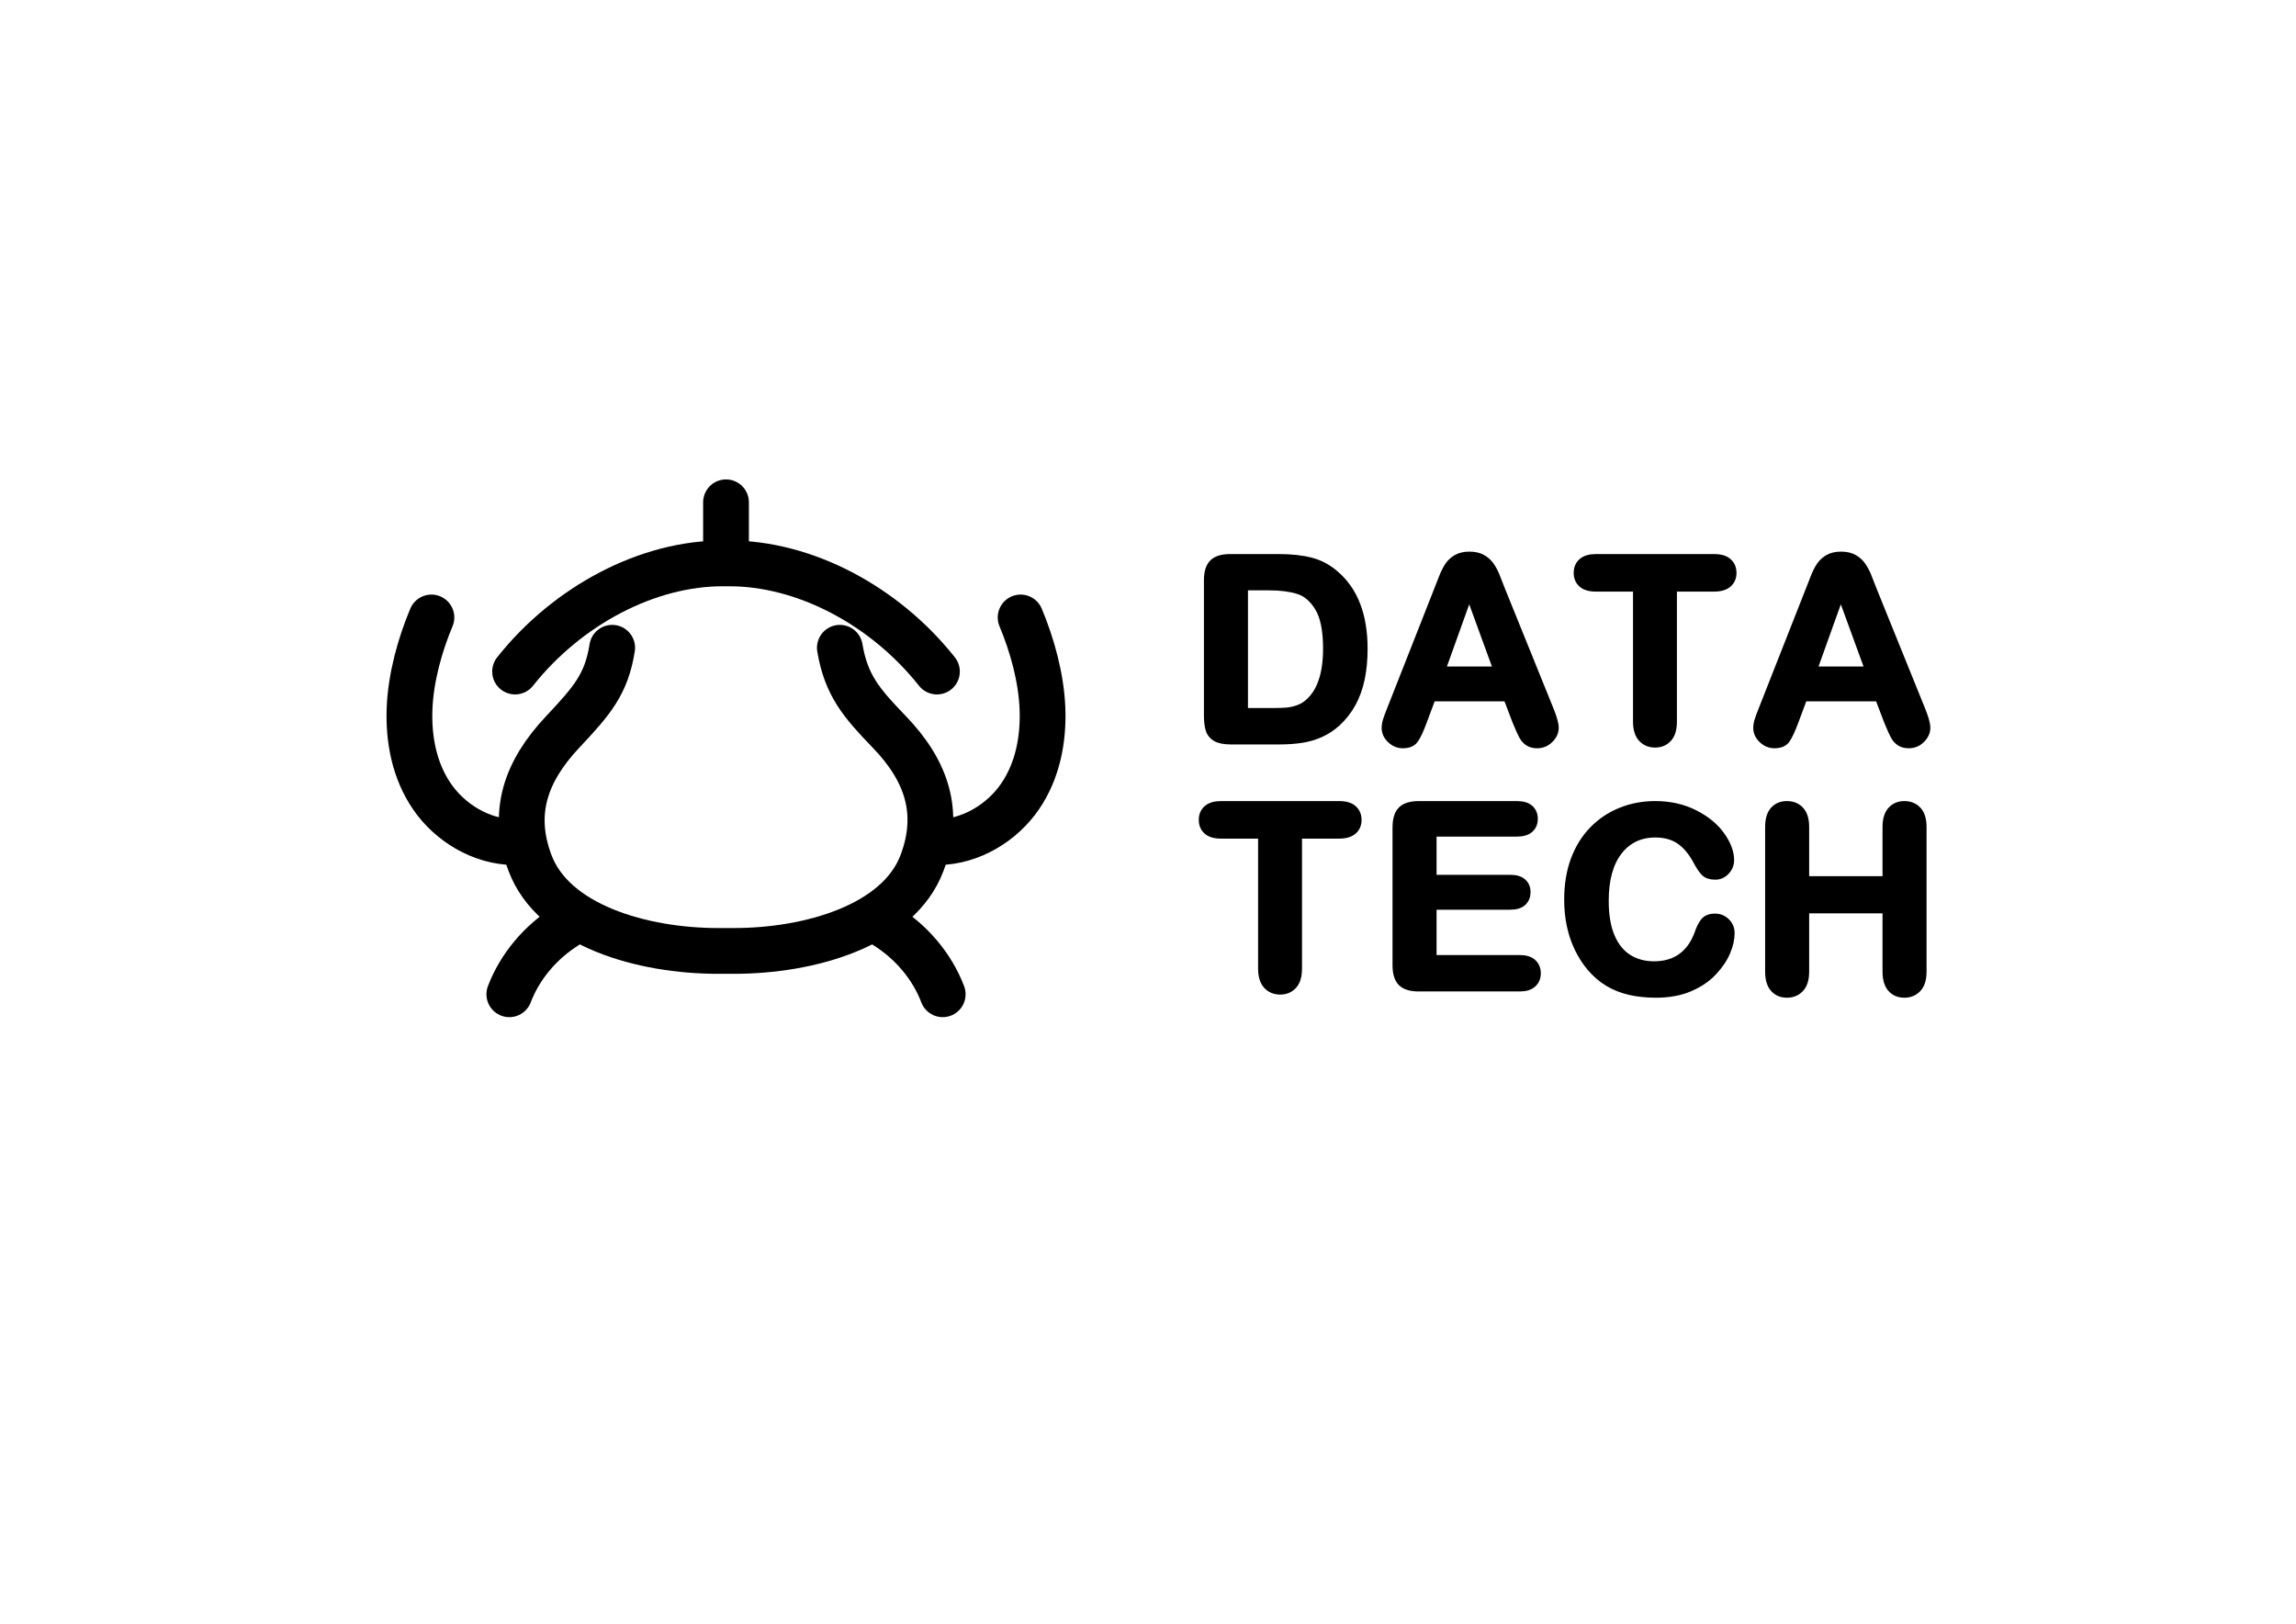
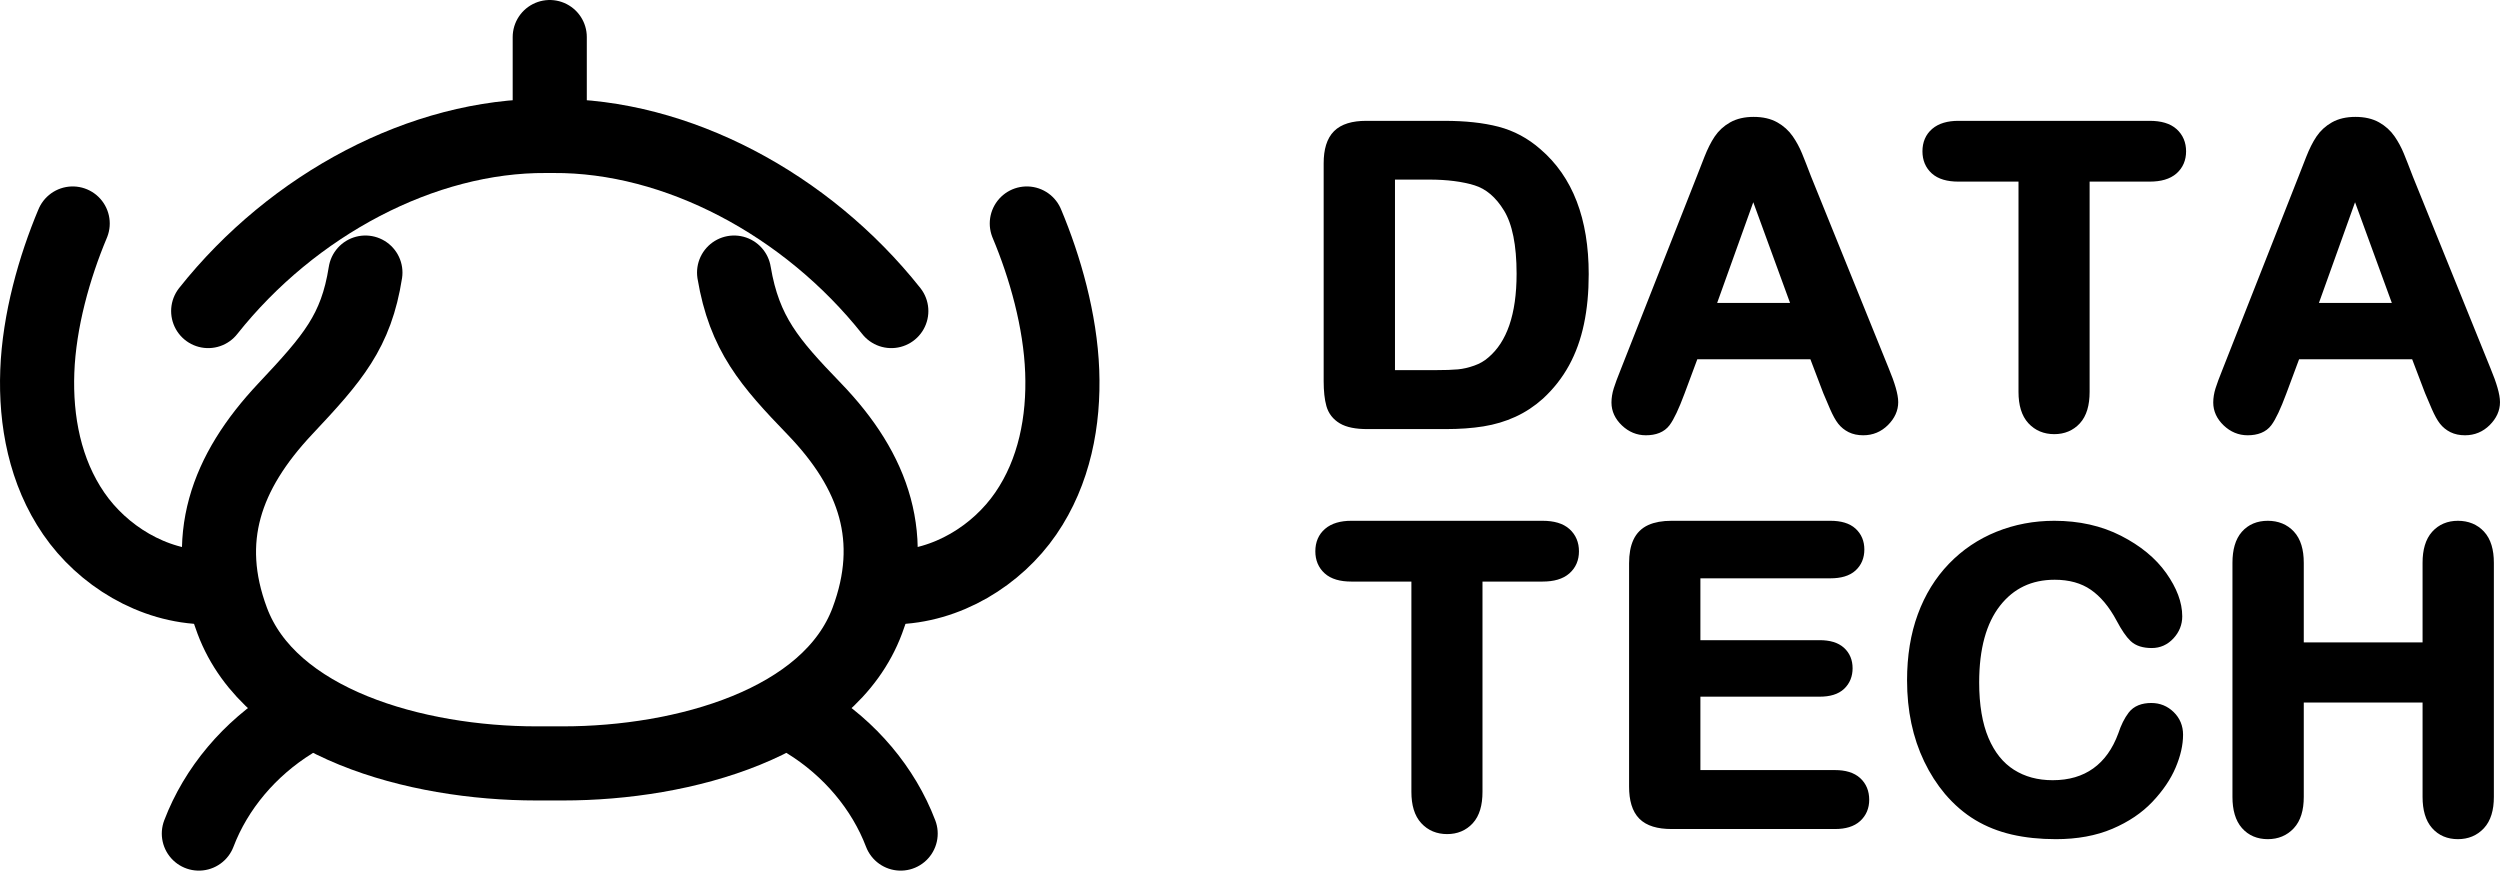
- <svg xmlns="http://www.w3.org/2000/svg" viewBox="0.0 0.0 1122.52 793.701" version="1.1" id="svg1">
+ <svg xmlns="http://www.w3.org/2000/svg" width="199.7mm" height="69.546mm" viewBox="0 0 754.771 262.852" version="1.1" id="svg1">
  <defs id="defs1">
    <clipPath clipPathUnits="userSpaceOnUse" id="clipPath74">
      <path d="M 0,841.89 H 595.276 V 0 H 0 Z" transform="translate(-142.8291,-386.5353)" id="path74" />
    </clipPath>
    <clipPath clipPathUnits="userSpaceOnUse" id="clipPath76">
      <path d="M 0,841.89 H 595.276 V 0 H 0 Z" transform="translate(-142.8291,-386.5353)" id="path76" />
    </clipPath>
    <clipPath clipPathUnits="userSpaceOnUse" id="clipPath78">
      <path d="M 0,841.89 H 595.276 V 0 H 0 Z" transform="translate(-163.1855,-377.5392)" id="path78" />
    </clipPath>
    <clipPath clipPathUnits="userSpaceOnUse" id="clipPath80">
      <path d="M 0,841.89 H 595.276 V 0 H 0 Z" transform="translate(-163.1855,-377.5392)" id="path80" />
    </clipPath>
    <clipPath clipPathUnits="userSpaceOnUse" id="clipPath82">
      <path d="M 0,841.89 H 595.276 V 0 H 0 Z" transform="translate(-189.0937,-386.3986)" id="path82" />
    </clipPath>
    <clipPath clipPathUnits="userSpaceOnUse" id="clipPath84">
      <path d="M 0,841.89 H 595.276 V 0 H 0 Z" transform="translate(-196.5996,-377.5392)" id="path84" />
    </clipPath>
    <clipPath clipPathUnits="userSpaceOnUse" id="clipPath86">
      <path d="M 0,841.89 H 595.276 V 0 H 0 Z" transform="translate(-196.5996,-377.5392)" id="path86" />
    </clipPath>
    <clipPath clipPathUnits="userSpaceOnUse" id="clipPath88">
      <path d="M 0,841.89 H 595.276 V 0 H 0 Z" transform="translate(-152.0371,-359.4181)" id="path88" />
    </clipPath>
    <clipPath clipPathUnits="userSpaceOnUse" id="clipPath90">
      <path d="M 0,841.89 H 595.276 V 0 H 0 Z" transform="translate(-169.7285,-359.4659)" id="path90" />
    </clipPath>
    <clipPath clipPathUnits="userSpaceOnUse" id="clipPath92">
      <path d="M 0,841.89 H 595.276 V 0 H 0 Z" transform="translate(-191.0425,-348.8839)" id="path92" />
    </clipPath>
    <clipPath clipPathUnits="userSpaceOnUse" id="clipPath94">
      <path d="M 0,841.89 H 595.276 V 0 H 0 Z" transform="translate(-197.8354,-360.4777)" id="path94" />
    </clipPath>
    <clipPath clipPathUnits="userSpaceOnUse" id="clipPath96">
      <path d="M 0,841.89 H 595.276 V 0 H 0 Z" transform="translate(-61.9844,-358.8234)" id="path96" />
    </clipPath>
    <clipPath clipPathUnits="userSpaceOnUse" id="clipPath98">
      <path d="M 0,841.89 H 595.276 V 0 H 0 Z" transform="translate(-67.8057,-349.7501)" id="path98" />
    </clipPath>
    <clipPath clipPathUnits="userSpaceOnUse" id="clipPath100">
      <path d="M 0,841.89 H 595.276 V 0 H 0 Z" transform="translate(-97.5708,-380.0568)" id="path100" />
    </clipPath>
    <clipPath clipPathUnits="userSpaceOnUse" id="clipPath102">
      <path d="M 0,841.89 H 595.276 V 0 H 0 Z" transform="translate(-108.2866,-358.8234)" id="path102" />
    </clipPath>
    <clipPath clipPathUnits="userSpaceOnUse" id="clipPath104">
      <path d="M 0,841.89 H 595.276 V 0 H 0 Z" transform="translate(-102.4653,-349.7501)" id="path104" />
    </clipPath>
    <clipPath clipPathUnits="userSpaceOnUse" id="clipPath106">
      <path d="M 0,841.89 H 595.276 V 0 H 0 Z" transform="translate(-108.1768,-377.4611)" id="path106" />
    </clipPath>
    <clipPath clipPathUnits="userSpaceOnUse" id="clipPath108">
      <path d="M 0,841.89 H 595.276 V 0 H 0 Z" transform="translate(-85.1353,-389.9972)" id="path108" />
    </clipPath>
  </defs>
-   <g id="layer1">
+   <g id="layer1" transform="translate(-188.9764,-234.352)">
    <path id="path73" d="m 0,0 v -13.604 h 3.075 c 0.676,0 1.203,0.018 1.586,0.054 0.383,0.036 0.779,0.128 1.19,0.274 0.41,0.145 0.765,0.35 1.066,0.615 1.359,1.149 2.037,3.127 2.037,5.934 0,1.978 -0.299,3.459 -0.894,4.444 -0.598,0.984 -1.334,1.61 -2.209,1.88 C 4.976,-0.135 3.919,0 2.679,0 Z m -1.572,3.213 h 5.29 c 1.377,0 2.556,-0.128 3.541,-0.383 0.984,-0.256 1.879,-0.734 2.679,-1.435 2.088,-1.788 3.131,-4.503 3.131,-8.149 0,-1.203 -0.103,-2.302 -0.314,-3.295 -0.209,-0.994 -0.533,-1.889 -0.971,-2.687 -0.437,-0.798 -0.998,-1.511 -1.681,-2.14 -0.538,-0.483 -1.125,-0.87 -1.764,-1.162 -0.637,-0.292 -1.324,-0.497 -2.057,-0.615 -0.734,-0.118 -1.56,-0.178 -2.482,-0.178 h -5.29 c -0.739,0 -1.295,0.111 -1.668,0.335 -0.374,0.224 -0.618,0.538 -0.732,0.943 -0.114,0.406 -0.171,0.932 -0.171,1.579 V 0.725 c 0,0.875 0.196,1.507 0.588,1.9 0.392,0.392 1.026,0.588 1.901,0.588" style="fill:#000000;fill-opacity:1;fill-rule:nonzero;stroke:none" transform="matrix(4.475438,0,0,-4.475438,608.4543,286.8943)" clip-path="url(#clipPath74)" />
    <path id="path75" d="m 0,0 v -13.604 h 3.075 c 0.676,0 1.203,0.018 1.586,0.054 0.383,0.036 0.779,0.128 1.19,0.274 0.41,0.145 0.765,0.35 1.066,0.615 1.359,1.149 2.037,3.127 2.037,5.934 0,1.978 -0.299,3.459 -0.894,4.444 -0.598,0.984 -1.334,1.61 -2.209,1.88 C 4.976,-0.135 3.919,0 2.679,0 Z m -1.572,3.213 h 5.29 c 1.377,0 2.556,-0.128 3.541,-0.383 0.984,-0.256 1.879,-0.734 2.679,-1.435 2.088,-1.788 3.131,-4.503 3.131,-8.149 0,-1.203 -0.103,-2.302 -0.314,-3.295 -0.209,-0.994 -0.533,-1.889 -0.971,-2.687 -0.437,-0.798 -0.998,-1.511 -1.681,-2.14 -0.538,-0.483 -1.125,-0.87 -1.764,-1.162 -0.637,-0.292 -1.324,-0.497 -2.057,-0.615 -0.734,-0.118 -1.56,-0.178 -2.482,-0.178 h -5.29 c -0.739,0 -1.295,0.111 -1.668,0.335 -0.374,0.224 -0.618,0.538 -0.732,0.943 -0.114,0.406 -0.171,0.932 -0.171,1.579 V 0.725 c 0,0.875 0.196,1.507 0.588,1.9 0.392,0.392 1.026,0.588 1.901,0.588 z" style="fill:none;stroke:#000000;stroke-width:0.75;stroke-linecap:butt;stroke-linejoin:miter;stroke-miterlimit:10;stroke-dasharray:none;stroke-opacity:1" transform="matrix(4.475438,0,0,-4.475438,608.4543,286.8943)" clip-path="url(#clipPath76)" />
    <path id="path77" d="M 0,0 H 5.988 L 2.967,8.271 Z M 8.039,-5.565 7.082,-3.05 h -8.148 l -0.957,-2.57 c -0.374,-1.003 -0.693,-1.68 -0.957,-2.03 -0.265,-0.351 -0.698,-0.527 -1.299,-0.527 -0.511,0 -0.962,0.188 -1.354,0.561 -0.391,0.374 -0.588,0.798 -0.588,1.271 0,0.274 0.046,0.556 0.137,0.848 0.091,0.292 0.241,0.697 0.451,1.217 l 5.127,13.016 c 0.146,0.373 0.321,0.823 0.527,1.347 0.205,0.523 0.423,0.959 0.656,1.306 0.232,0.345 0.538,0.626 0.916,0.84 0.378,0.214 0.845,0.322 1.401,0.322 0.566,0 1.037,-0.108 1.415,-0.322 0.378,-0.214 0.684,-0.49 0.916,-0.827 0.233,-0.338 0.429,-0.7 0.588,-1.087 C 6.072,9.928 6.275,9.41 6.521,8.764 l 5.237,-12.935 c 0.41,-0.984 0.615,-1.7 0.615,-2.146 0,-0.465 -0.193,-0.891 -0.581,-1.279 -0.388,-0.386 -0.854,-0.581 -1.401,-0.581 -0.32,0 -0.593,0.058 -0.821,0.171 -0.227,0.114 -0.419,0.269 -0.574,0.465 -0.155,0.196 -0.321,0.497 -0.499,0.902 -0.178,0.406 -0.33,0.764 -0.458,1.074" style="fill:#000000;fill-opacity:1;fill-rule:nonzero;stroke:none" transform="matrix(4.475438,0,0,-4.475438,705.0123,327.4923)" clip-path="url(#clipPath78)" />
    <path id="path79" d="M 0,0 H 5.988 L 2.967,8.271 Z M 8.039,-5.565 7.082,-3.05 h -8.148 l -0.957,-2.57 c -0.374,-1.003 -0.693,-1.68 -0.957,-2.03 -0.265,-0.351 -0.698,-0.527 -1.299,-0.527 -0.511,0 -0.962,0.188 -1.354,0.561 -0.391,0.374 -0.588,0.798 -0.588,1.271 0,0.274 0.046,0.556 0.137,0.848 0.091,0.292 0.241,0.697 0.451,1.217 l 5.127,13.016 c 0.146,0.373 0.321,0.823 0.527,1.347 0.205,0.523 0.423,0.959 0.656,1.306 0.232,0.345 0.538,0.626 0.916,0.84 0.378,0.214 0.845,0.322 1.401,0.322 0.566,0 1.037,-0.108 1.415,-0.322 0.378,-0.214 0.684,-0.49 0.916,-0.827 0.233,-0.338 0.429,-0.7 0.588,-1.087 C 6.072,9.928 6.275,9.41 6.521,8.764 l 5.237,-12.935 c 0.41,-0.984 0.615,-1.7 0.615,-2.146 0,-0.465 -0.193,-0.891 -0.581,-1.279 -0.388,-0.386 -0.854,-0.581 -1.401,-0.581 -0.32,0 -0.593,0.058 -0.821,0.171 -0.227,0.114 -0.419,0.269 -0.574,0.465 -0.155,0.196 -0.321,0.497 -0.499,0.902 -0.178,0.406 -0.33,0.764 -0.458,1.074 z" style="fill:none;stroke:#000000;stroke-width:0.75;stroke-linecap:butt;stroke-linejoin:miter;stroke-miterlimit:10;stroke-dasharray:none;stroke-opacity:1" transform="matrix(4.475438,0,0,-4.475438,705.0123,327.4923)" clip-path="url(#clipPath80)" />
    <path id="path81" d="m 0,0 h -4.43 v -14.562 c 0,-0.838 -0.186,-1.46 -0.56,-1.866 -0.374,-0.405 -0.857,-0.608 -1.449,-0.608 -0.602,0 -1.092,0.205 -1.47,0.615 -0.378,0.41 -0.568,1.03 -0.568,1.859 V 0 h -4.429 c -0.693,0 -1.208,0.152 -1.545,0.458 -0.337,0.305 -0.506,0.708 -0.506,1.21 0,0.52 0.176,0.93 0.526,1.23 0.351,0.301 0.86,0.452 1.525,0.452 L 0,3.35 C 0.702,3.35 1.224,3.194 1.565,2.885 1.907,2.574 2.078,2.169 2.078,1.668 2.078,1.166 1.905,0.763 1.559,0.458 1.212,0.152 0.692,0 0,0" style="fill:#000000;fill-opacity:1;fill-rule:nonzero;stroke:#000000;stroke-width:0.75;stroke-linecap:butt;stroke-linejoin:miter;stroke-miterlimit:10;stroke-dasharray:none;stroke-opacity:1" transform="matrix(4.475438,0,0,-4.475438,837.9973,287.5054)" clip-path="url(#clipPath82)" />
    <path id="path83" d="M 0,0 H 5.988 L 2.967,8.271 Z M 8.039,-5.565 7.082,-3.05 h -8.148 l -0.957,-2.57 c -0.374,-1.003 -0.693,-1.68 -0.957,-2.03 -0.265,-0.351 -0.698,-0.527 -1.299,-0.527 -0.511,0 -0.962,0.188 -1.354,0.561 -0.391,0.374 -0.588,0.798 -0.588,1.271 0,0.274 0.046,0.556 0.137,0.848 0.091,0.292 0.241,0.697 0.451,1.217 l 5.127,13.016 c 0.146,0.373 0.321,0.823 0.527,1.347 0.205,0.523 0.423,0.959 0.656,1.306 0.232,0.345 0.538,0.626 0.916,0.84 0.378,0.214 0.845,0.322 1.401,0.322 0.566,0 1.037,-0.108 1.415,-0.322 0.378,-0.214 0.684,-0.49 0.916,-0.827 0.233,-0.338 0.429,-0.7 0.588,-1.087 C 6.072,9.928 6.275,9.41 6.521,8.764 l 5.237,-12.935 c 0.41,-0.984 0.615,-1.7 0.615,-2.146 0,-0.465 -0.193,-0.891 -0.581,-1.279 -0.388,-0.386 -0.854,-0.581 -1.401,-0.581 -0.32,0 -0.593,0.058 -0.821,0.171 -0.227,0.114 -0.419,0.269 -0.574,0.465 -0.155,0.196 -0.321,0.497 -0.499,0.902 -0.178,0.406 -0.33,0.764 -0.458,1.074" style="fill:#000000;fill-opacity:1;fill-rule:nonzero;stroke:none" transform="matrix(4.475438,0,0,-4.475438,885.5597,327.4923)" clip-path="url(#clipPath84)" />
    <path id="path85" d="M 0,0 H 5.988 L 2.967,8.271 Z M 8.039,-5.565 7.082,-3.05 h -8.148 l -0.957,-2.57 c -0.374,-1.003 -0.693,-1.68 -0.957,-2.03 -0.265,-0.351 -0.698,-0.527 -1.299,-0.527 -0.511,0 -0.962,0.188 -1.354,0.561 -0.391,0.374 -0.588,0.798 -0.588,1.271 0,0.274 0.046,0.556 0.137,0.848 0.091,0.292 0.241,0.697 0.451,1.217 l 5.127,13.016 c 0.146,0.373 0.321,0.823 0.527,1.347 0.205,0.523 0.423,0.959 0.656,1.306 0.232,0.345 0.538,0.626 0.916,0.84 0.378,0.214 0.845,0.322 1.401,0.322 0.566,0 1.037,-0.108 1.415,-0.322 0.378,-0.214 0.684,-0.49 0.916,-0.827 0.233,-0.338 0.429,-0.7 0.588,-1.087 C 6.072,9.928 6.275,9.41 6.521,8.764 l 5.237,-12.935 c 0.41,-0.984 0.615,-1.7 0.615,-2.146 0,-0.465 -0.193,-0.891 -0.581,-1.279 -0.388,-0.386 -0.854,-0.581 -1.401,-0.581 -0.32,0 -0.593,0.058 -0.821,0.171 -0.227,0.114 -0.419,0.269 -0.574,0.465 -0.155,0.196 -0.321,0.497 -0.499,0.902 -0.178,0.406 -0.33,0.764 -0.458,1.074 z" style="fill:none;stroke:#000000;stroke-width:0.75;stroke-linecap:butt;stroke-linejoin:miter;stroke-miterlimit:10;stroke-dasharray:none;stroke-opacity:1" transform="matrix(4.475438,0,0,-4.475438,886.6942,327.4923)" clip-path="url(#clipPath86)" />
    <path id="path87" d="m 0,0 h -4.43 v -14.561 c 0,-0.838 -0.185,-1.46 -0.56,-1.866 -0.373,-0.405 -0.856,-0.608 -1.449,-0.608 -0.602,0 -1.092,0.205 -1.469,0.615 -0.379,0.41 -0.568,1.029 -0.568,1.859 V 0 h -4.429 c -0.694,0 -1.208,0.152 -1.545,0.458 -0.338,0.305 -0.506,0.708 -0.506,1.21 0,0.52 0.175,0.93 0.526,1.23 0.351,0.301 0.859,0.452 1.525,0.452 L 0,3.35 C 0.703,3.35 1.225,3.194 1.566,2.885 1.908,2.574 2.078,2.169 2.078,1.668 2.078,1.166 1.906,0.763 1.559,0.458 1.213,0.152 0.693,0 0,0" style="fill:#000000;fill-opacity:1;fill-rule:nonzero;stroke:#000000;stroke-width:0.75;stroke-linecap:butt;stroke-linejoin:miter;stroke-miterlimit:10;stroke-dasharray:none;stroke-opacity:1" transform="matrix(4.475438,0,0,-4.475438,654.7001,408.2557)" clip-path="url(#clipPath88)" />
    <path id="path89" d="m 0,0 h -9.146 v -4.922 h 8.421 c 0.621,0 1.082,-0.14 1.388,-0.417 0.306,-0.278 0.458,-0.645 0.458,-1.1 0,-0.457 -0.15,-0.828 -0.451,-1.115 -0.301,-0.287 -0.766,-0.43 -1.395,-0.43 h -8.421 v -5.702 h 9.46 c 0.638,0 1.12,-0.148 1.443,-0.444 0.323,-0.297 0.485,-0.69 0.485,-1.183 0,-0.474 -0.162,-0.859 -0.485,-1.155 -0.323,-0.297 -0.805,-0.444 -1.443,-0.444 h -11.033 c -0.884,0 -1.519,0.195 -1.907,0.588 -0.388,0.391 -0.581,1.025 -0.581,1.9 V 0.643 c 0,0.583 0.087,1.059 0.26,1.428 0.173,0.369 0.444,0.638 0.813,0.807 0.369,0.168 0.841,0.253 1.415,0.253 H 0 C 0.647,3.131 1.128,2.987 1.442,2.7 1.757,2.413 1.914,2.037 1.914,1.572 1.914,1.098 1.757,0.718 1.442,0.431 1.128,0.144 0.647,0 0,0" style="fill:#000000;fill-opacity:1;fill-rule:nonzero;stroke:#000000;stroke-width:0.75;stroke-linecap:butt;stroke-linejoin:miter;stroke-miterlimit:10;stroke-dasharray:none;stroke-opacity:1" transform="matrix(4.475438,0,0,-4.475438,741.5952,407.2748)" clip-path="url(#clipPath90)" />
    <path id="path91" d="m 0,0 c 0,-0.639 -0.157,-1.329 -0.472,-2.071 -0.314,-0.743 -0.808,-1.473 -1.483,-2.188 -0.675,-0.716 -1.536,-1.297 -2.584,-1.743 -1.048,-0.446 -2.27,-0.67 -3.664,-0.67 -1.058,0 -2.019,0.101 -2.885,0.301 -0.866,0.2 -1.652,0.513 -2.358,0.936 -0.706,0.424 -1.356,0.982 -1.949,1.675 -0.528,0.629 -0.979,1.333 -1.353,2.113 -0.374,0.779 -0.654,1.61 -0.841,2.495 -0.186,0.883 -0.28,1.822 -0.28,2.816 0,1.613 0.234,3.058 0.704,4.334 0.47,1.275 1.142,2.367 2.017,3.274 0.875,0.907 1.9,1.597 3.076,2.072 1.176,0.473 2.428,0.711 3.759,0.711 1.623,0 3.068,-0.325 4.334,-0.971 1.267,-0.647 2.238,-1.447 2.913,-2.399 0.674,-0.954 1.011,-1.853 1.011,-2.701 0,-0.464 -0.164,-0.875 -0.492,-1.23 -0.328,-0.356 -0.724,-0.533 -1.189,-0.533 -0.52,0 -0.91,0.123 -1.169,0.369 -0.26,0.246 -0.549,0.67 -0.868,1.271 -0.529,0.993 -1.151,1.737 -1.867,2.229 -0.715,0.492 -1.597,0.738 -2.645,0.738 -1.668,0 -2.996,-0.634 -3.986,-1.9 -0.989,-1.268 -1.483,-3.068 -1.483,-5.401 0,-1.558 0.219,-2.855 0.656,-3.889 0.438,-1.035 1.058,-1.808 1.86,-2.318 0.801,-0.51 1.741,-0.765 2.816,-0.765 1.167,0 2.153,0.289 2.96,0.868 0.807,0.578 1.415,1.429 1.825,2.55 0.173,0.528 0.388,0.959 0.643,1.292 0.255,0.332 0.665,0.499 1.23,0.499 0.484,0 0.898,-0.169 1.244,-0.506 C -0.173,0.92 0,0.501 0,0" style="fill:#000000;fill-opacity:1;fill-rule:nonzero;stroke:#000000;stroke-width:0.75;stroke-linecap:butt;stroke-linejoin:miter;stroke-miterlimit:10;stroke-dasharray:none;stroke-opacity:1" transform="matrix(4.475438,0,0,-4.475438,846.3842,456.1645)" clip-path="url(#clipPath92)" />
    <path id="path93" d="M 0,0 V -5.742 H 8.764 V 0 c 0,0.82 0.184,1.436 0.553,1.846 0.37,0.41 0.855,0.615 1.456,0.615 0.611,0 1.106,-0.203 1.484,-0.608 C 12.635,1.446 12.824,0.829 12.824,0 v -15.791 c 0,-0.83 -0.191,-1.449 -0.574,-1.859 -0.383,-0.411 -0.875,-0.616 -1.477,-0.616 -0.61,0 -1.098,0.207 -1.462,0.622 -0.365,0.415 -0.547,1.033 -0.547,1.853 v 6.74 H 0 v -6.74 c 0,-0.83 -0.191,-1.449 -0.574,-1.859 -0.383,-0.411 -0.875,-0.616 -1.477,-0.616 -0.61,0 -1.098,0.207 -1.463,0.622 -0.364,0.415 -0.547,1.033 -0.547,1.853 V 0 c 0,0.82 0.18,1.436 0.54,1.846 0.361,0.41 0.85,0.615 1.47,0.615 0.611,0 1.106,-0.203 1.484,-0.608 C -0.189,1.446 0,0.829 0,0" style="fill:#000000;fill-opacity:1;fill-rule:nonzero;stroke:#000000;stroke-width:0.75;stroke-linecap:butt;stroke-linejoin:miter;stroke-miterlimit:10;stroke-dasharray:none;stroke-opacity:1" transform="matrix(4.475438,0,0,-4.475438,882.8277,404.2763)" clip-path="url(#clipPath94)" />
    <path id="path95" d="m 0,0 c -3.642,0.048 -7.02,2.154 -8.96,4.977 -1.941,2.821 -2.585,6.261 -2.459,9.593 0.128,3.418 1.15,7.029 2.388,9.974" style="fill:none;stroke:#000000;stroke-width:5;stroke-linecap:round;stroke-linejoin:miter;stroke-miterlimit:10;stroke-dasharray:none;stroke-opacity:1" transform="matrix(4.475438,0,0,-4.475438,251.3385,411.6724)" clip-path="url(#clipPath96)" />
    <path id="path97" d="M 0,0 C -2.921,-1.806 -5.181,-4.491 -6.342,-7.538" style="fill:none;stroke:#000000;stroke-width:5;stroke-linecap:round;stroke-linejoin:miter;stroke-miterlimit:10;stroke-dasharray:none;stroke-opacity:1" transform="matrix(4.475438,0,0,-4.475438,277.3914,452.2794)" clip-path="url(#clipPath98)" />
    <path id="path99" d="m 0,0 c 0.695,-4.129 2.401,-6.079 5.403,-9.19 4.097,-4.247 5.631,-8.808 3.584,-14.291 -2.579,-6.91 -12.37,-9.631 -20.528,-9.631 h -1.79 c -8.156,0 -17.948,2.721 -20.526,9.631 -2.047,5.483 -0.457,9.994 3.583,14.291 3.21,3.413 4.777,5.22 5.403,9.19" style="fill:none;stroke:#000000;stroke-width:5;stroke-linecap:round;stroke-linejoin:miter;stroke-miterlimit:10;stroke-dasharray:none;stroke-opacity:1" transform="matrix(4.475438,0,0,-4.475438,410.6033,316.6437)" clip-path="url(#clipPath100)" />
    <path id="path101" d="m 0,0 c 3.642,0.048 7.02,2.154 8.96,4.977 1.941,2.821 2.585,6.261 2.459,9.593 -0.128,3.418 -1.15,7.029 -2.388,9.974" style="fill:none;stroke:#000000;stroke-width:5;stroke-linecap:round;stroke-linejoin:miter;stroke-miterlimit:10;stroke-dasharray:none;stroke-opacity:1" transform="matrix(4.475438,0,0,-4.475438,458.5611,411.6724)" clip-path="url(#clipPath102)" />
    <path id="path103" d="M 0,0 C 2.921,-1.806 5.181,-4.491 6.342,-7.538" style="fill:none;stroke:#000000;stroke-width:5;stroke-linecap:round;stroke-linejoin:miter;stroke-miterlimit:10;stroke-dasharray:none;stroke-opacity:1" transform="matrix(4.475438,0,0,-4.475438,432.5083,452.2794)" clip-path="url(#clipPath104)" />
    <path id="path105" d="m 0,0 c -5.711,7.2 -14.483,11.863 -22.795,11.812 h -0.492 C -31.599,11.863 -40.371,7.2 -46.083,0" style="fill:none;stroke:#000000;stroke-width:5;stroke-linecap:round;stroke-linejoin:miter;stroke-miterlimit:10;stroke-dasharray:none;stroke-opacity:1" transform="matrix(4.475438,0,0,-4.475438,458.0697,328.2606)" clip-path="url(#clipPath106)" />
    <path id="path107" d="M 0,0 V 5.947" style="fill:none;stroke:#000000;stroke-width:5;stroke-linecap:round;stroke-linejoin:miter;stroke-miterlimit:10;stroke-dasharray:none;stroke-opacity:1" transform="matrix(4.475438,0,0,-4.475438,354.9489,272.156)" clip-path="url(#clipPath108)" />
  </g>
</svg>
